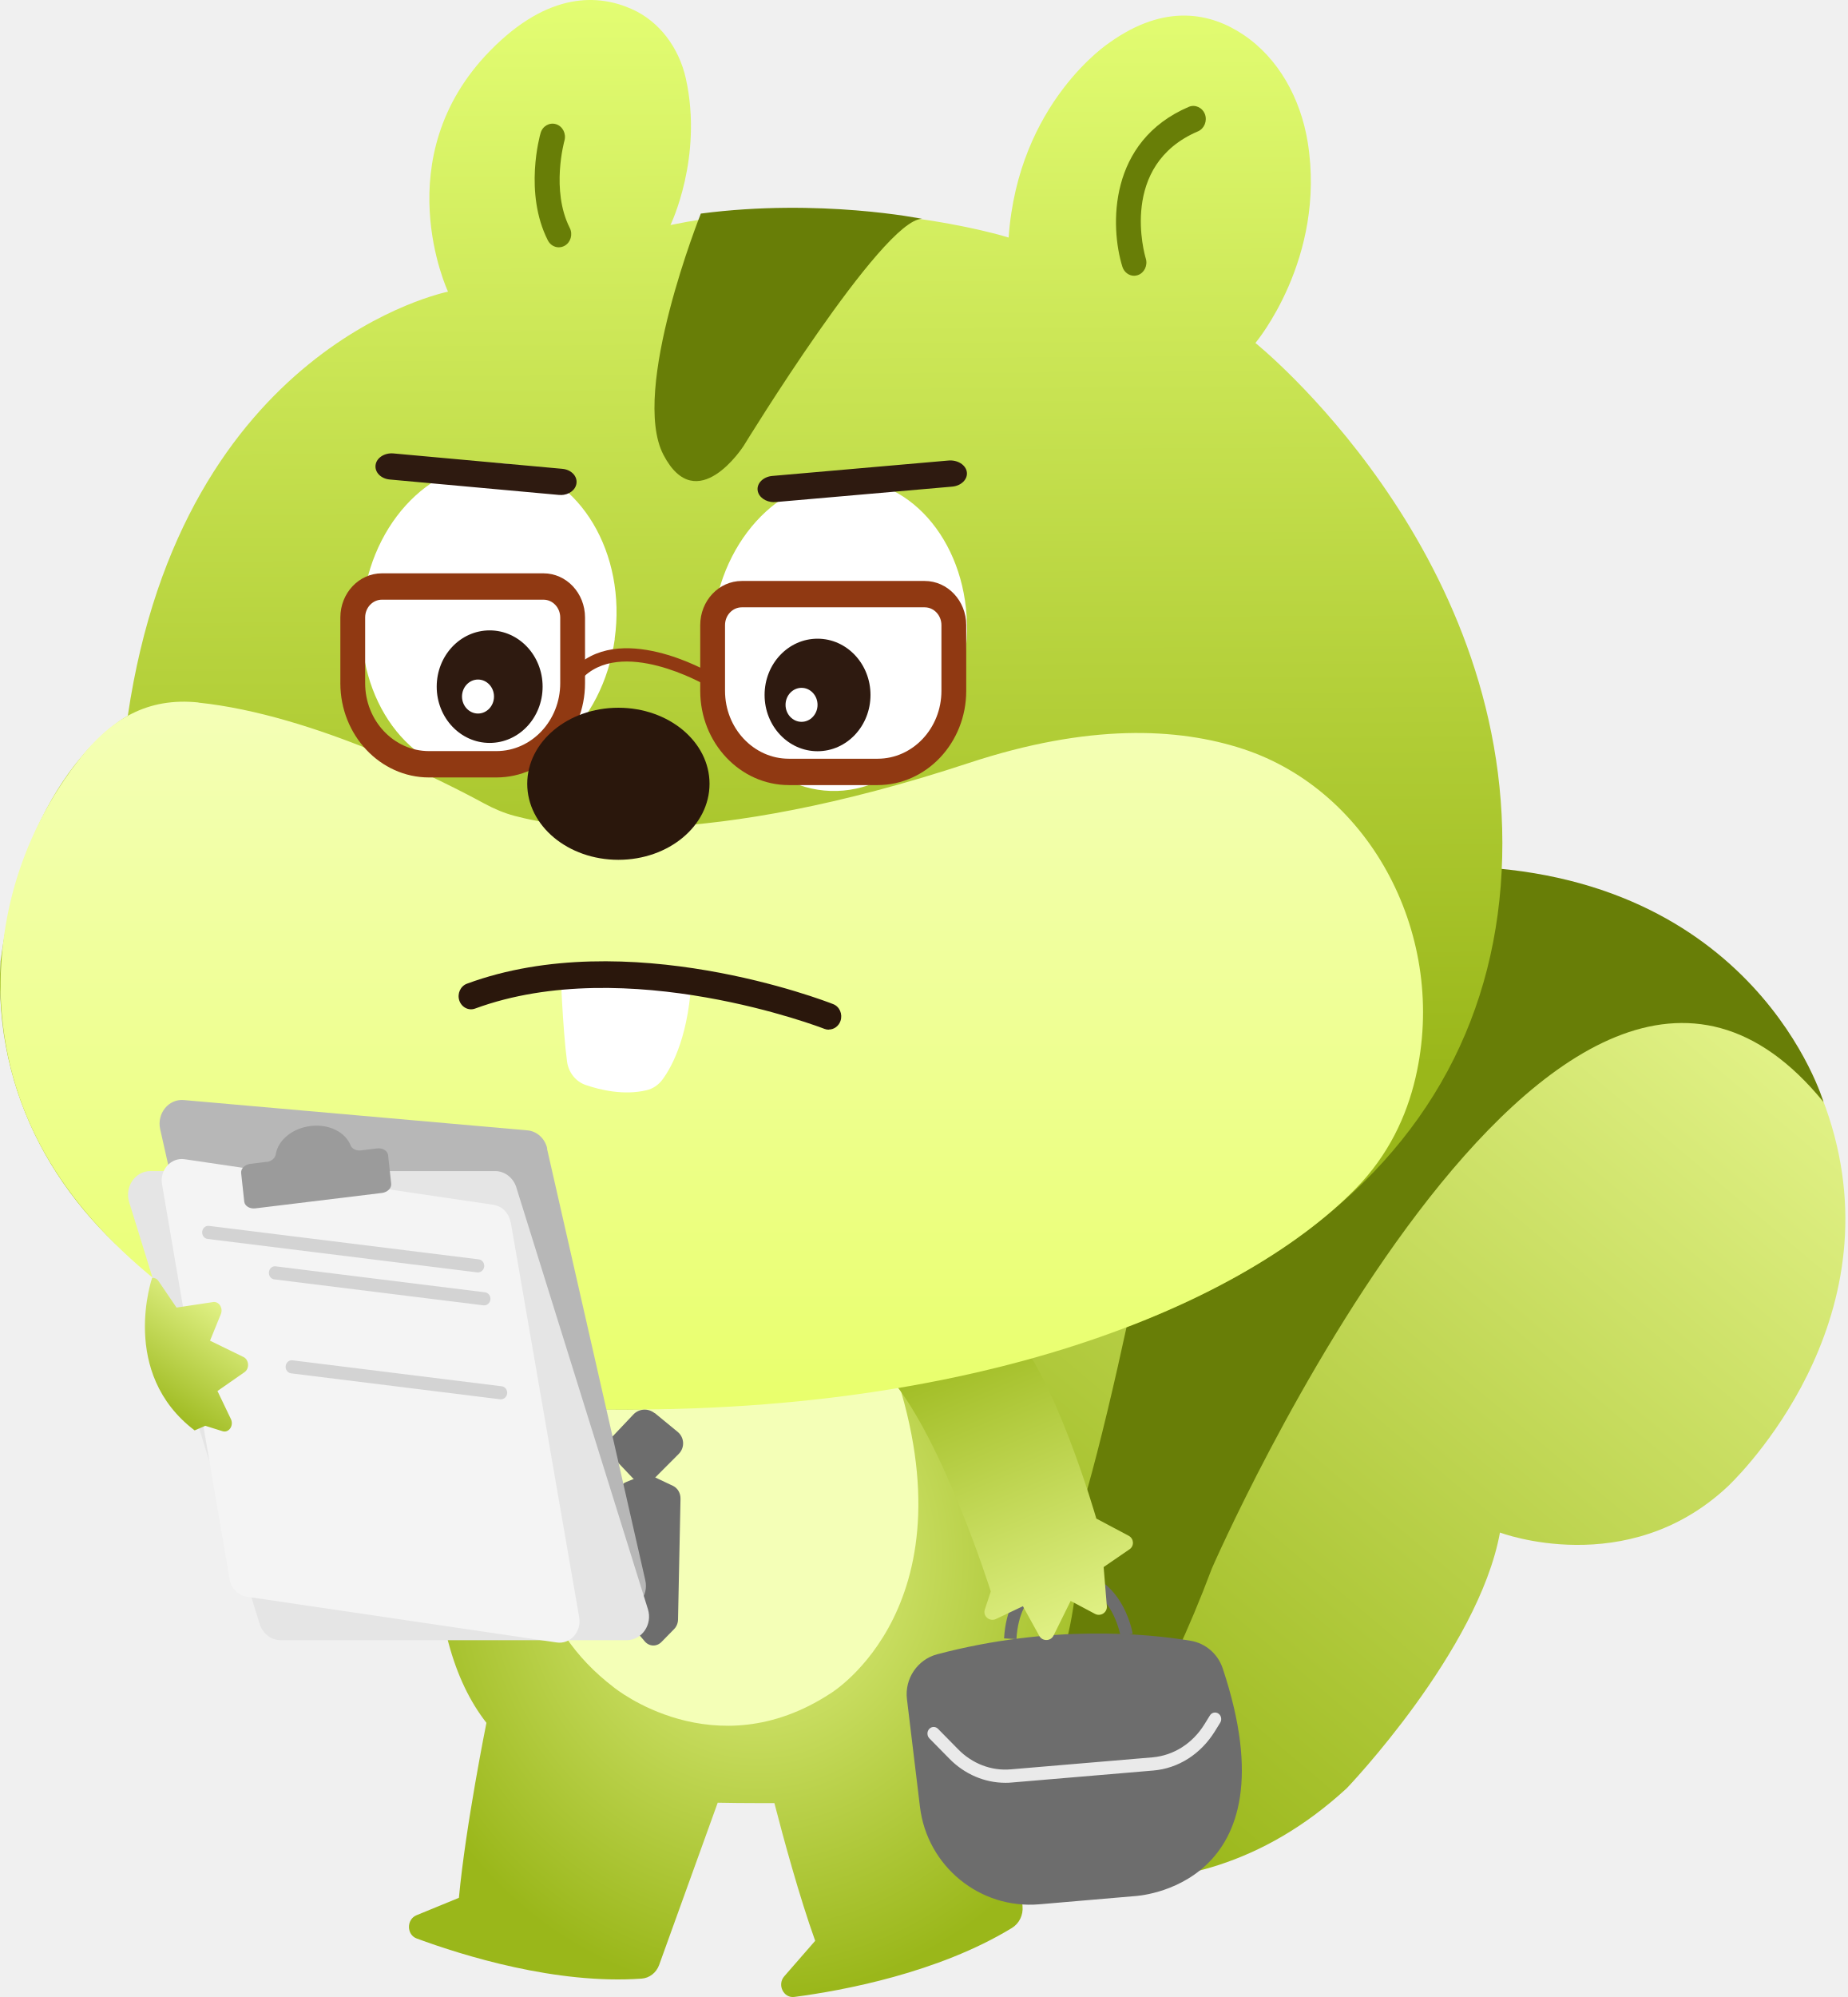
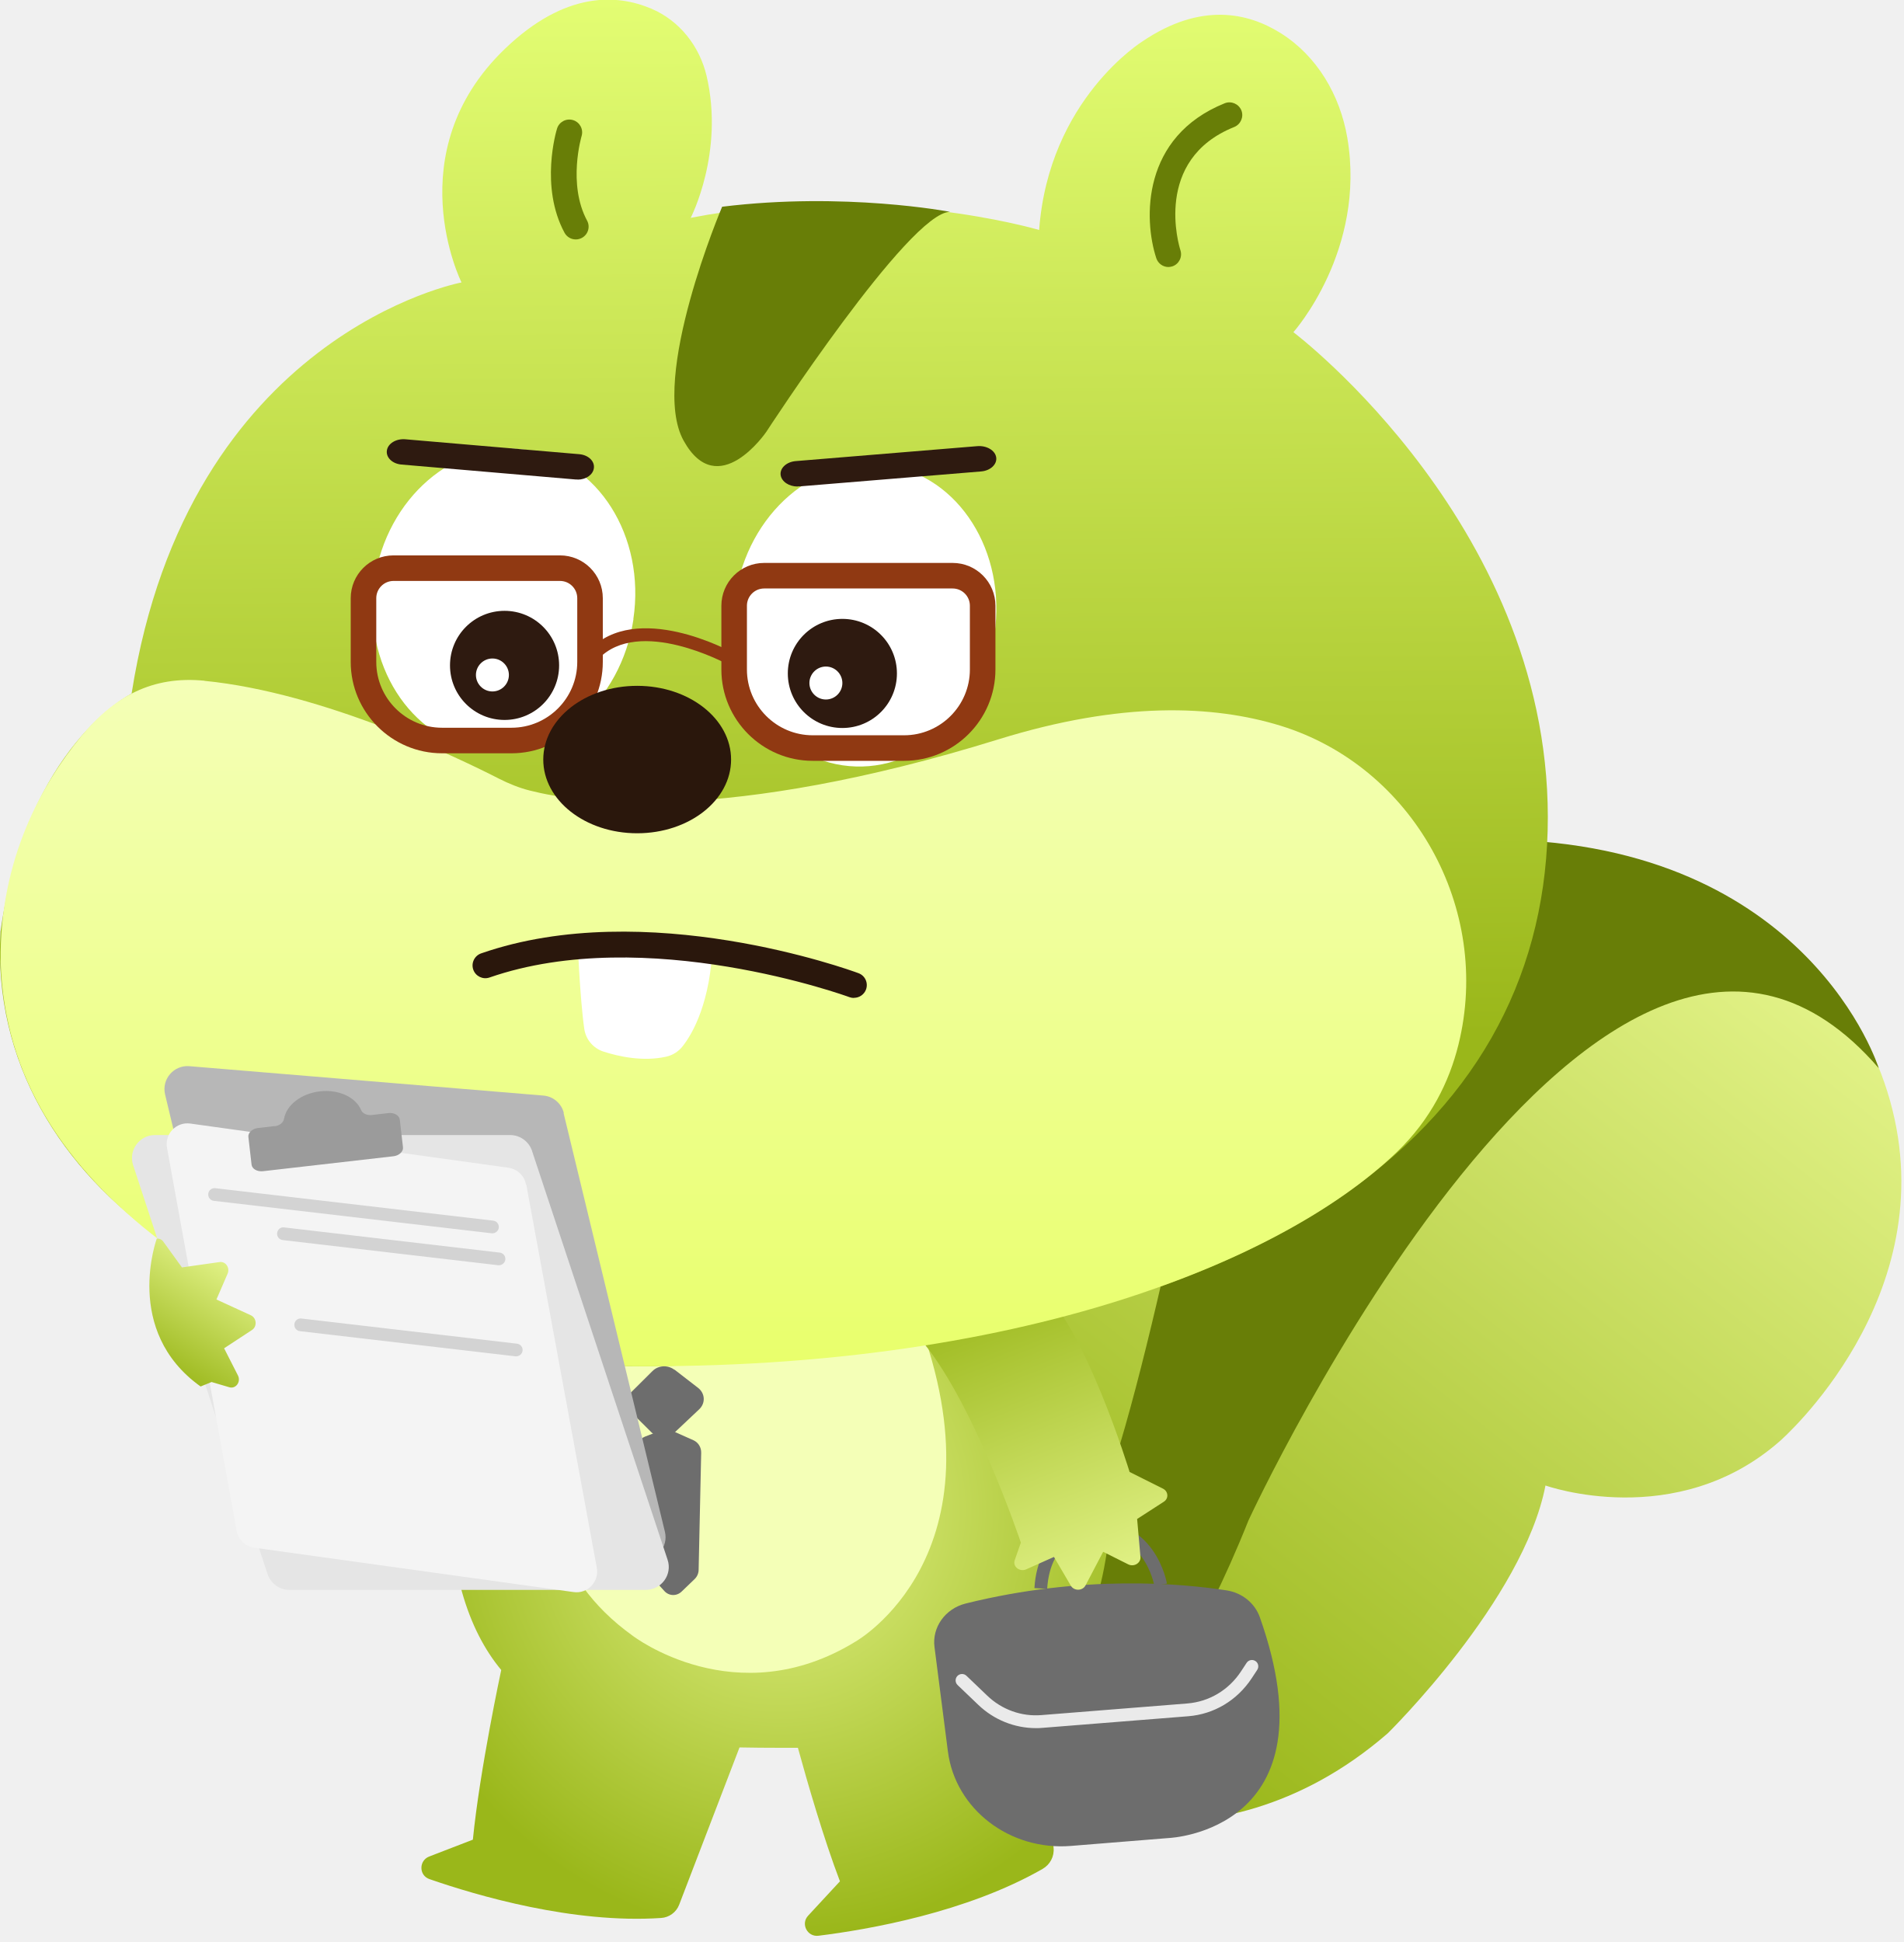
- <svg xmlns="http://www.w3.org/2000/svg" width="149" height="161" viewBox="0 0 149 161" fill="none">
-   <path d="M79.926 149.403C79.926 149.403 94.796 156.883 108.606 144.166C108.606 144.166 119.216 133.095 120.956 123.555C120.956 123.555 131.196 127.443 139.306 119.858C139.306 119.858 152.246 107.906 147.926 91.566C143.606 75.226 125.496 66.078 110.496 73.451C109.306 74.036 108.106 74.716 106.866 75.502C106.866 75.502 84.536 87.157 81.176 116.787L79.946 149.393L79.926 149.403Z" fill="url(#paint0_linear_3218_59885)" />
-   <path d="M83.046 147.64C83.046 147.64 90.006 146.981 97.726 126.445C97.726 126.445 125.586 62.487 147.046 88.846C147.046 88.846 141.606 70.243 117.416 69.839C97.186 70.997 94.606 88.07 94.606 88.07C94.606 88.07 88.136 124.214 84.576 128.07L81.226 147.619H83.046V147.64Z" fill="#687E07" />
-   <path d="M81.266 140.788C84.866 137.558 87.026 132.054 87.026 122.684C87.026 110.158 75.386 100.001 61.046 100.001C46.706 100.001 35.066 110.158 35.066 122.684C35.066 130.418 36.596 135.529 39.226 138.896C39.226 138.896 37.546 147.204 37.006 153.005L33.586 154.408C32.766 154.748 32.776 155.991 33.616 156.288C37.336 157.659 44.856 160.007 51.736 159.518C52.366 159.475 52.916 159.05 53.146 158.434L57.876 145.335C58.916 145.356 59.986 145.367 61.066 145.367H62.446C63.186 148.235 64.466 152.931 65.736 156.469L63.246 159.327C62.646 160.007 63.186 161.111 64.056 160.995C67.946 160.485 75.646 159.061 81.596 155.438C82.186 155.077 82.526 154.397 82.456 153.675L81.286 140.777L81.266 140.788Z" fill="url(#paint1_radial_3218_59885)" />
-   <path d="M73.136 136.984L74.186 145.675C74.766 150.466 79.026 153.94 83.816 153.526L91.496 152.867C91.496 152.867 104.526 152.283 98.596 134.498C98.206 133.34 97.216 132.48 96.006 132.278C92.546 131.704 84.766 130.939 75.566 133.372C73.976 133.797 72.936 135.348 73.136 136.984Z" fill="#6D6D6D" />
-   <path d="M81.066 143.731C81.236 143.731 81.406 143.731 81.576 143.709L92.996 142.742C95.016 142.572 96.816 141.425 97.956 139.598L98.396 138.886C98.546 138.642 98.486 138.312 98.256 138.153C98.026 137.993 97.716 138.057 97.566 138.302L97.126 139.013C96.166 140.565 94.636 141.531 92.926 141.68L81.506 142.647C79.946 142.785 78.396 142.19 77.256 141.021L75.636 139.375C75.436 139.173 75.116 139.183 74.926 139.396C74.736 139.608 74.746 139.948 74.946 140.15L76.566 141.797C77.786 143.04 79.406 143.731 81.076 143.731H81.066Z" fill="#EAEAEA" />
-   <path d="M90.846 131.799C90.846 131.799 89.986 126.402 84.856 127.103C84.856 127.103 81.726 127.624 81.466 132.118" stroke="#6D6D6D" stroke-miterlimit="10" />
-   <path d="M43.056 126.477C43.056 126.477 27.126 120.835 19.996 113.483L21.676 102.307L44.856 111.741L43.046 126.477H43.056Z" fill="url(#paint2_linear_3218_59885)" />
-   <path d="M46.106 108.065C46.106 108.065 36.526 126.179 49.516 136.049C49.516 136.049 57.596 142.657 66.966 136.527C66.966 136.527 78.886 129.367 71.816 109.574L46.106 108.055V108.065Z" fill="#F4FFB7" />
-   <path d="M81.186 106.917L71.896 111.22C76.086 116.213 79.896 128.304 79.896 128.304L79.416 129.759C79.236 130.29 79.796 130.768 80.316 130.524L82.486 129.494L83.806 131.884C84.056 132.341 84.726 132.33 84.956 131.863L86.336 129.069L88.296 130.11C88.746 130.354 89.296 130.003 89.256 129.494L88.996 126.338L91.086 124.904C91.476 124.638 91.446 124.054 91.026 123.82L88.406 122.428C88.406 122.428 84.906 110.211 81.196 106.896L81.186 106.917Z" fill="url(#paint3_linear_3218_59885)" />
-   <path d="M36.116 23.518C36.116 23.518 14.726 27.767 10.306 57.706C10.306 57.706 2.076 62.009 0.046 77.499C-0.554 88.336 4.776 97.324 12.796 103.188C20.766 108.352 32.006 114.492 54.756 113.526C99.096 111.645 120.506 94.126 121.136 69.117C121.766 44.107 101.236 27.651 101.236 27.651C101.236 27.651 106.956 20.862 105.456 11.481C104.886 7.943 103.096 4.681 100.236 2.78C97.686 1.08 94.006 0.198 89.466 3.438C89.466 3.438 82.096 8.251 81.336 19.151C81.336 19.151 68.616 15.135 54.066 18.142C54.066 18.142 56.716 12.703 55.306 6.328C54.756 3.863 53.186 1.738 50.986 0.75C48.336 -0.45 44.266 -0.758 39.516 4.097C31.076 12.724 36.116 23.486 36.116 23.486V23.518Z" fill="url(#paint4_linear_3218_59885)" />
-   <path d="M16.006 56.634C11.926 56.209 8.946 57.93 6.336 61.287C3.356 65.123 -0.054 71.401 0.046 79.986C0.306 89.632 5.076 97.144 12.556 103.21C18.966 107.417 28.766 112.846 44.056 113.494C77.436 114.929 99.966 105.388 109.326 95.826C111.976 93.117 113.426 89.983 114.146 86.891C116.786 75.555 110.576 63.784 100.246 60.384C94.966 58.653 87.766 58.334 78.136 61.51C56.836 68.533 45.416 66.833 41.476 65.771C40.636 65.548 39.826 65.197 39.056 64.783C36.066 63.157 25.346 57.622 16.006 56.645V56.634Z" fill="url(#paint5_linear_3218_59885)" />
-   <path d="M49.566 51.513C50.536 44.618 46.776 38.318 41.186 37.436C35.586 36.554 30.266 41.42 29.296 48.304C28.326 55.199 32.086 61.499 37.686 62.381C43.286 63.263 48.606 58.397 49.576 51.513H49.566Z" fill="white" />
-   <path d="M77.826 52.798C78.796 45.903 75.036 39.603 69.446 38.721C63.846 37.84 58.526 42.705 57.556 49.59C56.586 56.485 60.346 62.785 65.936 63.667C71.536 64.549 76.856 59.683 77.826 52.798Z" fill="white" />
-   <path d="M56.516 17.218C56.516 17.218 50.806 31.486 53.496 36.66C56.186 41.834 59.966 35.948 59.966 35.948C59.966 35.948 71.166 17.643 74.356 17.643C74.356 17.643 66.116 15.964 56.526 17.218H56.516Z" fill="#687E07" />
-   <path d="M62.426 40.475C62.426 40.475 62.526 40.475 62.576 40.475L76.786 39.232C77.516 39.168 78.046 38.637 77.966 38.063C77.886 37.479 77.216 37.064 76.486 37.128L62.276 38.371C61.546 38.435 61.016 38.966 61.096 39.54C61.176 40.082 61.746 40.485 62.426 40.485V40.475Z" fill="#2E1A10" />
-   <path d="M65.926 60.565C68.286 60.565 70.196 58.535 70.196 56.028C70.196 53.521 68.286 51.492 65.926 51.492C63.566 51.492 61.656 53.521 61.656 56.028C61.656 58.535 63.566 60.565 65.926 60.565Z" fill="#2E1A10" />
-   <path d="M64.636 58.195C65.346 58.195 65.926 57.579 65.926 56.825C65.926 56.07 65.346 55.454 64.636 55.454C63.926 55.454 63.346 56.07 63.346 56.825C63.346 57.579 63.926 58.195 64.636 58.195Z" fill="white" />
-   <path d="M45.216 39.911C45.866 39.911 46.416 39.508 46.486 38.966C46.566 38.381 46.056 37.861 45.346 37.797L31.706 36.554C31.006 36.501 30.366 36.905 30.286 37.489C30.206 38.073 30.716 38.594 31.426 38.658L45.066 39.901C45.066 39.901 45.166 39.901 45.206 39.901L45.216 39.911Z" fill="#2E1A10" />
-   <path d="M43.756 55.359C43.756 57.866 41.846 59.895 39.486 59.895C37.126 59.895 35.216 57.866 35.216 55.359C35.216 52.852 37.126 50.822 39.486 50.822C41.846 50.822 43.756 52.852 43.756 55.359Z" fill="#2E1A10" />
-   <path d="M38.546 57.526C39.256 57.526 39.836 56.91 39.836 56.156C39.836 55.401 39.256 54.785 38.546 54.785C37.836 54.785 37.256 55.401 37.256 56.156C37.256 56.91 37.836 57.526 38.546 57.526Z" fill="white" />
-   <path d="M91.446 22.233C91.546 22.233 91.656 22.212 91.756 22.18C92.276 21.999 92.566 21.404 92.396 20.841C92.296 20.522 90.216 13.309 96.606 10.589C97.116 10.366 97.366 9.75 97.166 9.208C96.956 8.666 96.376 8.4 95.866 8.613C89.356 11.396 89.506 18.259 90.506 21.5C90.646 21.946 91.036 22.233 91.456 22.233H91.446Z" fill="#687E07" />
-   <path d="M45.066 19.938C45.226 19.938 45.386 19.895 45.536 19.811C46.026 19.534 46.206 18.886 45.946 18.376C44.406 15.338 45.506 11.386 45.516 11.343C45.676 10.78 45.376 10.185 44.846 10.015C44.316 9.845 43.756 10.164 43.596 10.716C43.536 10.908 42.236 15.55 44.176 19.375C44.356 19.736 44.706 19.938 45.056 19.938H45.066Z" fill="#687E07" />
-   <path d="M34.596 62.679H40.026C43.966 62.679 47.176 59.269 47.176 55.083V49.781C47.176 47.816 45.676 46.222 43.826 46.222H30.796C28.946 46.222 27.446 47.816 27.446 49.781V55.083C27.446 59.269 30.656 62.679 34.596 62.679ZM43.826 48.347C44.576 48.347 45.176 48.995 45.176 49.781V55.083C45.176 58.1 42.866 60.554 40.026 60.554H34.596C31.756 60.554 29.446 58.1 29.446 55.083V49.781C29.446 48.984 30.056 48.347 30.796 48.347H43.826Z" fill="#903912" />
-   <path d="M63.616 63.295H70.766C74.706 63.295 77.916 59.885 77.916 55.699V50.398C77.916 48.432 76.416 46.838 74.566 46.838H59.816C57.966 46.838 56.466 48.432 56.466 50.398V55.699C56.466 59.885 59.676 63.295 63.616 63.295ZM74.566 48.963C75.316 48.963 75.916 49.611 75.916 50.398V55.699C75.916 58.716 73.606 61.17 70.766 61.17H63.616C60.776 61.17 58.466 58.716 58.466 55.699V50.398C58.466 49.601 59.076 48.963 59.816 48.963H74.566Z" fill="#903912" />
-   <path d="M56.926 55.252L57.406 54.317C57.096 54.137 49.816 49.94 46.106 54.084L46.826 54.817C50.006 51.258 56.846 55.21 56.916 55.242L56.926 55.252Z" fill="#903912" />
-   <path d="M49.866 69.319C53.926 69.319 57.216 66.578 57.216 63.189C57.216 59.8 53.926 57.059 49.866 57.059C45.806 57.059 42.516 59.8 42.516 63.189C42.516 66.578 45.806 69.319 49.866 69.319Z" fill="#2A170C" />
-   <path d="M52.796 113.919L54.646 115.438C55.196 115.895 55.236 116.703 54.736 117.213L52.796 119.157C52.296 119.656 51.476 119.646 50.996 119.136L49.396 117.446C48.956 116.979 48.956 116.267 49.396 115.81L51.076 114.036C51.526 113.558 52.276 113.516 52.786 113.93L52.796 113.919Z" fill="#6D6D6D" />
-   <path d="M52.546 118.976L54.276 119.794C54.646 119.975 54.886 120.379 54.876 120.835L54.676 130.557C54.676 130.854 54.556 131.141 54.356 131.343L53.346 132.373C52.956 132.777 52.346 132.756 51.986 132.32L50.896 131.045C50.746 130.865 50.646 130.631 50.626 130.376L49.846 120.623C49.806 120.124 50.066 119.656 50.486 119.486L51.836 118.934C52.066 118.838 52.326 118.849 52.546 118.955V118.976Z" fill="#6D6D6D" />
-   <path d="M44.106 92.586L52.036 127.401C52.326 128.665 51.366 129.855 50.146 129.749L22.356 127.295C21.586 127.231 20.936 126.636 20.756 125.839L12.916 91.035C12.636 89.77 13.596 88.581 14.816 88.687L42.526 91.13C43.296 91.194 43.946 91.789 44.126 92.586H44.106Z" fill="#B7B7B7" />
-   <path d="M41.636 95.731L52.246 129.728C52.636 130.96 51.766 132.235 50.536 132.235H22.646C21.866 132.235 21.186 131.704 20.936 130.918L10.416 96.92C10.036 95.688 10.896 94.413 12.126 94.413H39.926C40.696 94.413 41.386 94.944 41.636 95.72V95.731Z" fill="#E5E5E5" />
-   <path d="M41.186 98.535L46.706 130.397C46.906 131.555 45.986 132.586 44.886 132.416L19.896 128.729C19.196 128.623 18.646 128.06 18.516 127.327L13.066 95.475C12.866 94.317 13.796 93.298 14.886 93.457L39.796 97.133C40.486 97.239 41.046 97.802 41.166 98.535H41.186Z" fill="#F4F4F4" />
-   <path d="M12.266 103.018C12.456 103.008 12.646 103.082 12.776 103.273L14.236 105.419L17.186 104.973C17.656 104.899 18.016 105.462 17.806 105.951L16.936 108.086L19.636 109.403C20.086 109.627 20.136 110.338 19.716 110.625L17.536 112.144L18.616 114.397C18.876 114.928 18.456 115.544 17.946 115.385L16.556 114.949C16.556 114.949 16.236 115.087 15.696 115.321C9.586 110.689 12.276 102.997 12.276 102.997L12.266 103.018Z" fill="url(#paint6_linear_3218_59885)" />
-   <path d="M21.496 93.68C21.886 93.638 22.186 93.372 22.236 93.064C22.416 91.927 23.566 90.96 25.046 90.78C26.526 90.599 27.846 91.269 28.266 92.331C28.376 92.618 28.736 92.798 29.116 92.745L30.406 92.586C30.856 92.533 31.256 92.777 31.296 93.128L31.546 95.433C31.586 95.784 31.246 96.124 30.796 96.177L20.586 97.42C20.136 97.473 19.736 97.229 19.696 96.878L19.446 94.573C19.406 94.222 19.746 93.882 20.196 93.829L21.486 93.67L21.496 93.68Z" fill="#9B9B9B" />
-   <path d="M38.546 102.583C38.796 102.583 39.016 102.381 39.046 102.116C39.076 101.829 38.886 101.563 38.606 101.531L16.856 98.833C16.566 98.801 16.336 99.013 16.306 99.3C16.276 99.587 16.466 99.853 16.746 99.885L38.496 102.583C38.496 102.583 38.536 102.583 38.556 102.583H38.546Z" fill="#D3D3D3" />
-   <path d="M39.046 105.239C39.296 105.239 39.516 105.037 39.546 104.771C39.576 104.485 39.386 104.219 39.106 104.187L22.236 102.094C21.946 102.052 21.716 102.275 21.686 102.562C21.656 102.848 21.846 103.114 22.126 103.146L38.996 105.239C38.996 105.239 39.036 105.239 39.056 105.239H39.046Z" fill="#D3D3D3" />
-   <path d="M40.396 112.814C40.646 112.814 40.866 112.613 40.896 112.347C40.926 112.06 40.736 111.794 40.456 111.763L23.586 109.67C23.296 109.638 23.066 109.85 23.036 110.137C23.006 110.424 23.196 110.69 23.476 110.721L40.346 112.814C40.346 112.814 40.386 112.814 40.406 112.814H40.396Z" fill="#D3D3D3" />
-   <path d="M45.186 77.935C45.186 77.935 45.376 83.003 45.726 85.584C45.846 86.466 46.426 87.199 47.236 87.475C48.416 87.879 50.306 88.325 52.116 87.9C52.636 87.784 53.096 87.475 53.426 87.029C54.226 85.945 55.616 83.364 55.786 78.413L45.186 77.924V77.935Z" fill="white" />
-   <path d="M66.836 83.003C67.246 83.003 67.626 82.737 67.776 82.312C67.966 81.76 67.706 81.154 67.186 80.953C66.516 80.687 50.576 74.536 37.656 79.306C37.136 79.497 36.856 80.103 37.036 80.655C37.216 81.207 37.786 81.505 38.306 81.314C50.566 76.799 66.336 82.886 66.486 82.95C66.596 82.992 66.716 83.014 66.836 83.014V83.003Z" fill="#2A170C" />
+ <svg xmlns="http://www.w3.org/2000/svg" width="149" height="152" viewBox="0 0 149 152" fill="none">
+   <g clip-path="url(#clip0_4788_13617)">
+     <path d="M79.93 140.6C79.93 140.6 94.8 147.64 108.61 135.67C108.61 135.67 119.22 125.25 120.96 116.27C120.96 116.27 131.2 119.93 139.31 112.79C139.31 112.79 152.25 101.54 147.93 86.16C143.61 70.78 125.5 62.17 110.5 69.11C109.31 69.66 108.11 70.3 106.87 71.04C106.87 71.04 84.54 82.01 81.18 109.9L79.95 140.59L79.93 140.6Z" fill="url(#paint0_linear_4788_13617)" />
+     <path d="M83.04 138.94C83.04 138.94 90 138.32 97.72 118.99C97.72 118.99 125.58 58.79 147.04 83.6C147.04 83.6 141.6 66.09 117.41 65.71C97.18 66.8 94.6 82.87 94.6 82.87C94.6 82.87 88.13 116.89 84.57 120.52L81.22 138.92H83.04V138.94Z" fill="#687E07" />
+     <path d="M81.27 132.49C84.87 129.45 87.03 124.27 87.03 115.45C87.03 103.66 75.39 94.1 61.05 94.1C46.7 94.1 35.07 103.66 35.07 115.45C35.07 122.73 36.6 127.54 39.23 130.71C39.23 130.71 37.55 138.53 37.01 143.99L33.59 145.31C32.77 145.63 32.78 146.8 33.62 147.08C37.34 148.37 44.86 150.58 51.74 150.12C52.37 150.08 52.92 149.68 53.15 149.1L57.88 136.77C58.92 136.79 59.99 136.8 61.07 136.8H62.45C63.19 139.5 64.47 143.92 65.74 147.25L63.25 149.94C62.65 150.58 63.19 151.62 64.06 151.51C67.95 151.03 75.65 149.69 81.6 146.28C82.19 145.94 82.53 145.3 82.46 144.62L81.29 132.48L81.27 132.49Z" fill="url(#paint1_radial_4788_13617)" />
+     <path d="M73.14 128.91L74.19 137.09C74.77 141.6 79.03 144.87 83.82 144.48L91.5 143.86C91.5 143.86 104.53 143.31 98.6 126.57C98.21 125.48 97.22 124.67 96.01 124.48C92.55 123.94 84.77 123.22 75.57 125.51C73.98 125.91 72.94 127.37 73.14 128.91Z" fill="#6D6D6D" />
+     <path d="M81.07 135.26C81.24 135.26 81.41 135.26 81.58 135.24L93 134.33C95.02 134.17 96.82 133.09 97.96 131.37L98.4 130.7C98.55 130.47 98.49 130.16 98.26 130.01C98.03 129.86 97.72 129.92 97.57 130.15L97.13 130.82C96.17 132.28 94.64 133.19 92.93 133.33L81.51 134.24C79.95 134.37 78.4 133.81 77.26 132.71L75.64 131.16C75.44 130.97 75.12 130.98 74.93 131.18C74.74 131.38 74.75 131.7 74.95 131.89L76.57 133.44C77.79 134.61 79.41 135.26 81.08 135.26H81.07Z" fill="#EAEAEA" />
+     <path d="M90.84 124.03C90.84 124.03 89.98 118.95 84.85 119.61C84.85 119.61 81.72 120.1 81.46 124.33" stroke="#6D6D6D" stroke-miterlimit="10" />
+     <path d="M43.05 119.02C43.05 119.02 27.12 113.71 19.99 106.79L21.67 96.27L44.85 105.15L43.04 119.02H43.05Z" fill="url(#paint2_linear_4788_13617)" />
+     <path d="M46.11 101.69C46.11 101.69 36.53 118.74 49.52 128.03C49.52 128.03 57.6 134.25 66.97 128.48C66.97 128.48 78.89 121.74 71.82 103.11L46.11 101.68V101.69Z" fill="#F4FFB7" />
+     <path d="M81.19 100.61L71.9 104.66C76.09 109.36 79.9 120.74 79.9 120.74L79.42 122.11C79.24 122.61 79.8 123.06 80.32 122.83L82.49 121.86L83.81 124.11C84.06 124.54 84.73 124.53 84.96 124.09L86.34 121.46L88.3 122.44C88.75 122.67 89.3 122.34 89.26 121.86L89 118.89L91.09 117.54C91.48 117.29 91.45 116.74 91.03 116.52L88.41 115.21C88.41 115.21 84.91 103.71 81.2 100.59L81.19 100.61Z" fill="url(#paint3_linear_4788_13617)" />
+     <path d="M36.11 22.11C36.11 22.11 14.72 26.11 10.3 54.29C10.3 54.29 2.07 58.34 0.04 72.92C-0.56 83.12 4.77 91.58 12.79 97.1C20.76 101.96 32 107.74 54.75 106.83C99.09 105.06 120.5 88.57 121.13 65.03C121.76 41.49 101.23 26 101.23 26C101.23 26 106.95 19.61 105.45 10.78C104.88 7.45 103.09 4.38 100.23 2.59C97.68 0.99 94 0.16 89.46 3.21C89.46 3.21 82.09 7.74 81.33 18C81.33 18 68.61 14.22 54.06 17.05C54.06 17.05 56.71 11.93 55.3 5.93C54.75 3.61 53.18 1.61 50.98 0.68C48.33 -0.45 44.26 -0.74 39.51 3.83C31.07 11.95 36.11 22.08 36.11 22.08V22.11Z" fill="url(#paint4_linear_4788_13617)" />
+     <path d="M16 53.28C11.92 52.88 8.94 54.5 6.33 57.66C3.36 61.27 -0.05 67.18 0.05 75.26C0.31 84.34 5.08 91.41 12.56 97.12C18.97 101.08 28.77 106.19 44.06 106.8C77.44 108.15 99.97 99.17 109.33 90.17C111.98 87.62 113.43 84.67 114.15 81.76C116.79 71.09 110.58 60.01 100.25 56.81C94.97 55.18 87.77 54.88 78.14 57.87C56.84 64.48 45.42 62.88 41.48 61.88C40.64 61.67 39.83 61.34 39.06 60.95C36.07 59.42 25.35 54.21 16.01 53.29L16 53.28Z" fill="url(#paint5_linear_4788_13617)" />
+     <path d="M49.57 48.46C50.54 41.97 46.78 36.04 41.19 35.21C35.59 34.38 30.27 38.96 29.3 45.44C28.33 51.93 32.09 57.86 37.69 58.69C43.29 59.52 48.61 54.94 49.58 48.46H49.57Z" fill="white" />
+     <path d="M77.83 49.67C78.8 43.18 75.04 37.25 69.45 36.42C63.85 35.59 58.53 40.17 57.56 46.65C56.59 53.14 60.35 59.07 65.94 59.9C71.54 60.73 76.86 56.15 77.83 49.67Z" fill="white" />
+     <path d="M56.52 16.18C56.52 16.18 50.81 29.61 53.5 34.48C56.19 39.35 59.97 33.81 59.97 33.81C59.97 33.81 71.17 16.58 74.36 16.58C74.36 16.58 66.12 15 56.53 16.18H56.52Z" fill="#687E07" />
+     <path d="M62.43 38.07C62.43 38.07 62.53 38.07 62.58 38.07L76.79 36.9C77.52 36.84 78.05 36.34 77.97 35.8C77.89 35.25 77.22 34.86 76.49 34.92L62.28 36.09C61.55 36.15 61.02 36.65 61.1 37.19C61.18 37.7 61.75 38.08 62.43 38.08V38.07Z" fill="#2E1A10" />
+     <path d="M65.93 56.98C68.29 56.98 70.2 55.07 70.2 52.71C70.2 50.35 68.29 48.44 65.93 48.44C63.57 48.44 61.66 50.35 61.66 52.71C61.66 55.07 63.57 56.98 65.93 56.98Z" fill="#2E1A10" />
+     <path d="M64.64 54.75C65.35 54.75 65.93 54.17 65.93 53.46C65.93 52.75 65.35 52.17 64.64 52.17C63.93 52.17 63.35 52.75 63.35 53.46C63.35 54.17 63.93 54.75 64.64 54.75Z" fill="white" />
+     <path d="M45.21 37.54C45.86 37.54 46.41 37.16 46.48 36.65C46.56 36.1 46.05 35.61 45.34 35.55L31.7 34.38C31 34.33 30.36 34.71 30.28 35.26C30.2 35.81 30.71 36.3 31.42 36.36L45.06 37.53C45.06 37.53 45.16 37.53 45.2 37.53L45.21 37.54Z" fill="#2E1A10" />
+     <path d="M43.76 52.08C43.76 54.44 41.85 56.35 39.49 56.35C37.13 56.35 35.22 54.44 35.22 52.08C35.22 49.72 37.13 47.81 39.49 47.81C41.85 47.81 43.76 49.72 43.76 52.08Z" fill="#2E1A10" />
+     <path d="M38.54 54.12C39.25 54.12 39.83 53.54 39.83 52.83C39.83 52.12 39.25 51.54 38.54 51.54C37.83 51.54 37.25 52.12 37.25 52.83C37.25 53.54 37.83 54.12 38.54 54.12Z" fill="white" />
+     <path d="M91.44 20.9C91.54 20.9 91.65 20.88 91.75 20.85C92.27 20.68 92.56 20.12 92.39 19.59C92.29 19.29 90.21 12.5 96.6 9.94C97.11 9.73 97.36 9.15 97.16 8.64C96.95 8.13 96.37 7.88 95.86 8.08C89.35 10.7 89.5 17.16 90.5 20.21C90.64 20.63 91.03 20.9 91.45 20.9H91.44Z" fill="#687E07" />
+     <path d="M45.07 18.74C45.23 18.74 45.39 18.7 45.54 18.62C46.03 18.36 46.21 17.75 45.95 17.27C44.41 14.41 45.51 10.69 45.52 10.65C45.68 10.12 45.38 9.56 44.85 9.4C44.32 9.24 43.76 9.54 43.6 10.06C43.54 10.24 42.24 14.61 44.18 18.21C44.36 18.55 44.71 18.74 45.06 18.74H45.07Z" fill="#687E07" />
+     <path d="M27.45 51.81V46.82C27.45 44.97 28.95 43.47 30.8 43.47H43.83C45.68 43.47 47.18 44.97 47.18 46.82V51.81C47.18 55.75 43.97 58.96 40.03 58.96H34.6C30.66 58.96 27.45 55.75 27.45 51.81ZM30.8 45.47C30.05 45.47 29.45 46.08 29.45 46.82V51.81C29.45 54.65 31.76 56.96 34.6 56.96H40.03C42.87 56.96 45.18 54.65 45.18 51.81V46.82C45.18 46.07 44.57 45.47 43.83 45.47H30.8Z" fill="#903912" />
+     <path d="M56.46 52.4V47.41C56.46 45.56 57.96 44.06 59.81 44.06H74.56C76.41 44.06 77.91 45.56 77.91 47.41V52.4C77.91 56.34 74.7 59.55 70.76 59.55H63.61C59.67 59.55 56.46 56.34 56.46 52.4ZM59.81 46.06C59.06 46.06 58.46 46.67 58.46 47.41V52.4C58.46 55.24 60.77 57.55 63.61 57.55H70.76C73.6 57.55 75.91 55.24 75.91 52.4V47.41C75.91 46.66 75.3 46.06 74.56 46.06H59.81Z" fill="#903912" />
+     <path d="M56.93 51.98L57.41 51.11C57.1 50.94 49.82 46.99 46.11 50.89L46.83 51.58C50.01 48.23 56.85 51.95 56.92 51.98H56.93Z" fill="#903912" />
+     <path d="M49.87 65.22C53.93 65.22 57.22 62.64 57.22 59.45C57.22 56.26 53.93 53.68 49.87 53.68C45.81 53.68 42.52 56.26 42.52 59.45C42.52 62.64 45.81 65.22 49.87 65.22Z" fill="#2A170C" />
+     <path d="M52.79 107.2L54.64 108.63C55.19 109.06 55.23 109.82 54.73 110.3L52.79 112.13C52.29 112.6 51.47 112.59 50.99 112.11L49.39 110.52C48.95 110.08 48.95 109.41 49.39 108.98L51.07 107.31C51.52 106.86 52.27 106.82 52.78 107.21L52.79 107.2Z" fill="#6D6D6D" />
+     <path d="M52.55 111.96L54.28 112.73C54.65 112.9 54.89 113.28 54.88 113.71L54.68 122.86C54.68 123.14 54.56 123.41 54.36 123.6L53.35 124.57C52.96 124.95 52.35 124.93 51.99 124.52L50.9 123.32C50.75 123.15 50.65 122.93 50.63 122.69L49.85 113.51C49.81 113.04 50.07 112.6 50.49 112.44L51.84 111.92C52.07 111.83 52.33 111.84 52.55 111.94V111.96Z" fill="#6D6D6D" />
+     <path d="M44.11 87.12L52.04 119.89C52.33 121.08 51.37 122.2 50.15 122.1L22.36 119.79C21.59 119.73 20.94 119.17 20.76 118.42L12.92 85.66C12.64 84.47 13.6 83.35 14.82 83.45L42.53 85.75C43.3 85.81 43.95 86.37 44.13 87.12H44.11Z" fill="#B7B7B7" />
+     <path d="M41.64 90.08L52.25 122.08C52.64 123.24 51.77 124.44 50.54 124.44H22.65C21.87 124.44 21.19 123.94 20.94 123.2L10.42 91.2C10.04 90.04 10.9 88.84 12.13 88.84H39.93C40.7 88.84 41.39 89.34 41.64 90.07V90.08Z" fill="#E5E5E5" />
+     <path d="M41.19 92.72L46.71 122.71C46.91 123.8 45.99 124.77 44.89 124.61L19.9 121.14C19.2 121.04 18.65 120.51 18.52 119.82L13.07 89.84C12.87 88.75 13.8 87.79 14.89 87.94L39.8 91.4C40.49 91.5 41.05 92.03 41.17 92.72H41.19Z" fill="#F4F4F4" />
+     <path d="M12.27 96.94C12.46 96.93 12.65 97 12.78 97.18L14.24 99.2L17.19 98.78C17.66 98.71 18.02 99.24 17.81 99.7L16.94 101.71L19.64 102.95C20.09 103.16 20.14 103.83 19.72 104.1L17.54 105.53L18.62 107.65C18.88 108.15 18.46 108.73 17.95 108.58L16.56 108.17C16.56 108.17 16.24 108.3 15.7 108.52C9.59 104.16 12.28 96.92 12.28 96.92L12.27 96.94Z" fill="url(#paint6_linear_4788_13617)" />
+     <path d="M21.49 88.15C21.88 88.11 22.18 87.86 22.23 87.57C22.41 86.5 23.56 85.59 25.04 85.42C26.52 85.25 27.84 85.88 28.26 86.88C28.37 87.15 28.73 87.32 29.11 87.27L30.4 87.12C30.85 87.07 31.25 87.3 31.29 87.63L31.54 89.8C31.58 90.13 31.24 90.45 30.79 90.5L20.58 91.67C20.13 91.72 19.73 91.49 19.69 91.16L19.44 88.99C19.4 88.66 19.74 88.34 20.19 88.29L21.48 88.14L21.49 88.15Z" fill="#9B9B9B" />
+     <path d="M38.54 96.53C38.79 96.53 39.01 96.34 39.04 96.09C39.07 95.82 38.88 95.57 38.6 95.54L16.85 93C16.56 92.97 16.33 93.17 16.3 93.44C16.27 93.71 16.46 93.96 16.74 93.99L38.49 96.53C38.49 96.53 38.53 96.53 38.55 96.53H38.54Z" fill="#D3D3D3" />
+     <path d="M39.05 99.03C39.3 99.03 39.52 98.84 39.55 98.59C39.58 98.32 39.39 98.07 39.11 98.04L22.24 96.07C21.95 96.03 21.72 96.24 21.69 96.51C21.66 96.78 21.85 97.03 22.13 97.06L39 99.03C39 99.03 39.04 99.03 39.06 99.03H39.05Z" fill="#D3D3D3" />
+     <path d="M40.4 106.16C40.65 106.16 40.87 105.97 40.9 105.72C40.93 105.45 40.74 105.2 40.46 105.17L23.59 103.2C23.3 103.17 23.07 103.37 23.04 103.64C23.01 103.91 23.2 104.16 23.48 104.19L40.35 106.16C40.35 106.16 40.39 106.16 40.41 106.16H40.4Z" fill="#D3D3D3" />
+     <path d="M45.19 73.33C45.19 73.33 45.38 78.1 45.73 80.53C45.85 81.36 46.43 82.05 47.24 82.31C48.42 82.69 50.31 83.11 52.12 82.71C52.64 82.6 53.1 82.31 53.43 81.89C54.23 80.87 55.62 78.44 55.79 73.78L45.19 73.32V73.33Z" fill="white" />
+     <path d="M66.84 78.1C67.25 78.1 67.63 77.85 67.78 77.45C67.97 76.93 67.71 76.36 67.19 76.17C66.52 75.92 50.58 70.13 37.66 74.62C37.14 74.8 36.86 75.37 37.04 75.89C37.22 76.41 37.79 76.69 38.31 76.51C50.57 72.26 66.34 77.99 66.49 78.05C66.6 78.09 66.72 78.11 66.84 78.11V78.1Z" fill="#2A170C" />
+   </g>
  <defs>
-     <linearGradient id="paint0_linear_3218_59885" x1="136.766" y1="76.416" x2="82.57" y2="140.767" gradientUnits="userSpaceOnUse">
+     <linearGradient id="paint0_linear_4788_13617" x1="136.77" y1="71.9" x2="86.37" y2="135.48" gradientUnits="userSpaceOnUse">
      <stop stop-color="#E3F389" />
      <stop offset="1" stop-color="#9AB71A" />
    </linearGradient>
-     <radialGradient id="paint1_radial_3218_59885" cx="0" cy="0" r="1" gradientUnits="userSpaceOnUse" gradientTransform="translate(61.0543 125.515) rotate(90) scale(35.5908 31.54)">
+     <radialGradient id="paint1_radial_4788_13617" cx="0" cy="0" r="1" gradientUnits="userSpaceOnUse" gradientTransform="translate(61.0584 118.115) rotate(90) scale(33.5 31.54)">
      <stop stop-color="#E3F389" />
      <stop offset="1" stop-color="#9AB71A" />
    </radialGradient>
-     <linearGradient id="paint2_linear_3218_59885" x1="20.326" y1="105.781" x2="46.26" y2="119.807" gradientUnits="userSpaceOnUse">
+     <linearGradient id="paint2_linear_4788_13617" x1="20.33" y1="99.54" x2="45.53" y2="114.02" gradientUnits="userSpaceOnUse">
      <stop stop-color="#E3F389" />
      <stop offset="1" stop-color="#9AB71A" />
    </linearGradient>
-     <linearGradient id="paint3_linear_3218_59885" x1="87.016" y1="132.277" x2="76.353" y2="106.805" gradientUnits="userSpaceOnUse">
+     <linearGradient id="paint3_linear_4788_13617" x1="87.02" y1="124.48" x2="77.41" y2="100.09" gradientUnits="userSpaceOnUse">
      <stop stop-color="#E3F389" />
      <stop offset="1" stop-color="#9AB71A" />
    </linearGradient>
-     <linearGradient id="paint4_linear_3218_59885" x1="60.166" y1="-0.057" x2="60.708" y2="86.349" gradientUnits="userSpaceOnUse">
+     <linearGradient id="paint4_linear_4788_13617" x1="60.17" y1="-0.08" x2="60.65" y2="81.25" gradientUnits="userSpaceOnUse">
      <stop stop-color="#E3FD73" />
      <stop offset="1" stop-color="#9AB71A" />
    </linearGradient>
-     <linearGradient id="paint5_linear_3218_59885" x1="57.396" y1="56.57" x2="57.396" y2="132.235" gradientUnits="userSpaceOnUse">
+     <linearGradient id="paint5_linear_4788_13617" x1="57.4" y1="53.22" x2="57.4" y2="124.44" gradientUnits="userSpaceOnUse">
      <stop stop-color="#F4FFB7" />
      <stop offset="1" stop-color="#E5FF53" />
    </linearGradient>
-     <linearGradient id="paint6_linear_3218_59885" x1="17.933" y1="104.835" x2="11.958" y2="113.768" gradientUnits="userSpaceOnUse">
+     <linearGradient id="paint6_linear_4788_13617" x1="17.937" y1="98.65" x2="12.45" y2="107.365" gradientUnits="userSpaceOnUse">
      <stop stop-color="#E3F389" />
      <stop offset="1" stop-color="#9AB71A" />
    </linearGradient>
+     <clipPath id="clip0_4788_13617">
+       <rect width="148.8" height="151.52" fill="white" />
+     </clipPath>
  </defs>
</svg>
